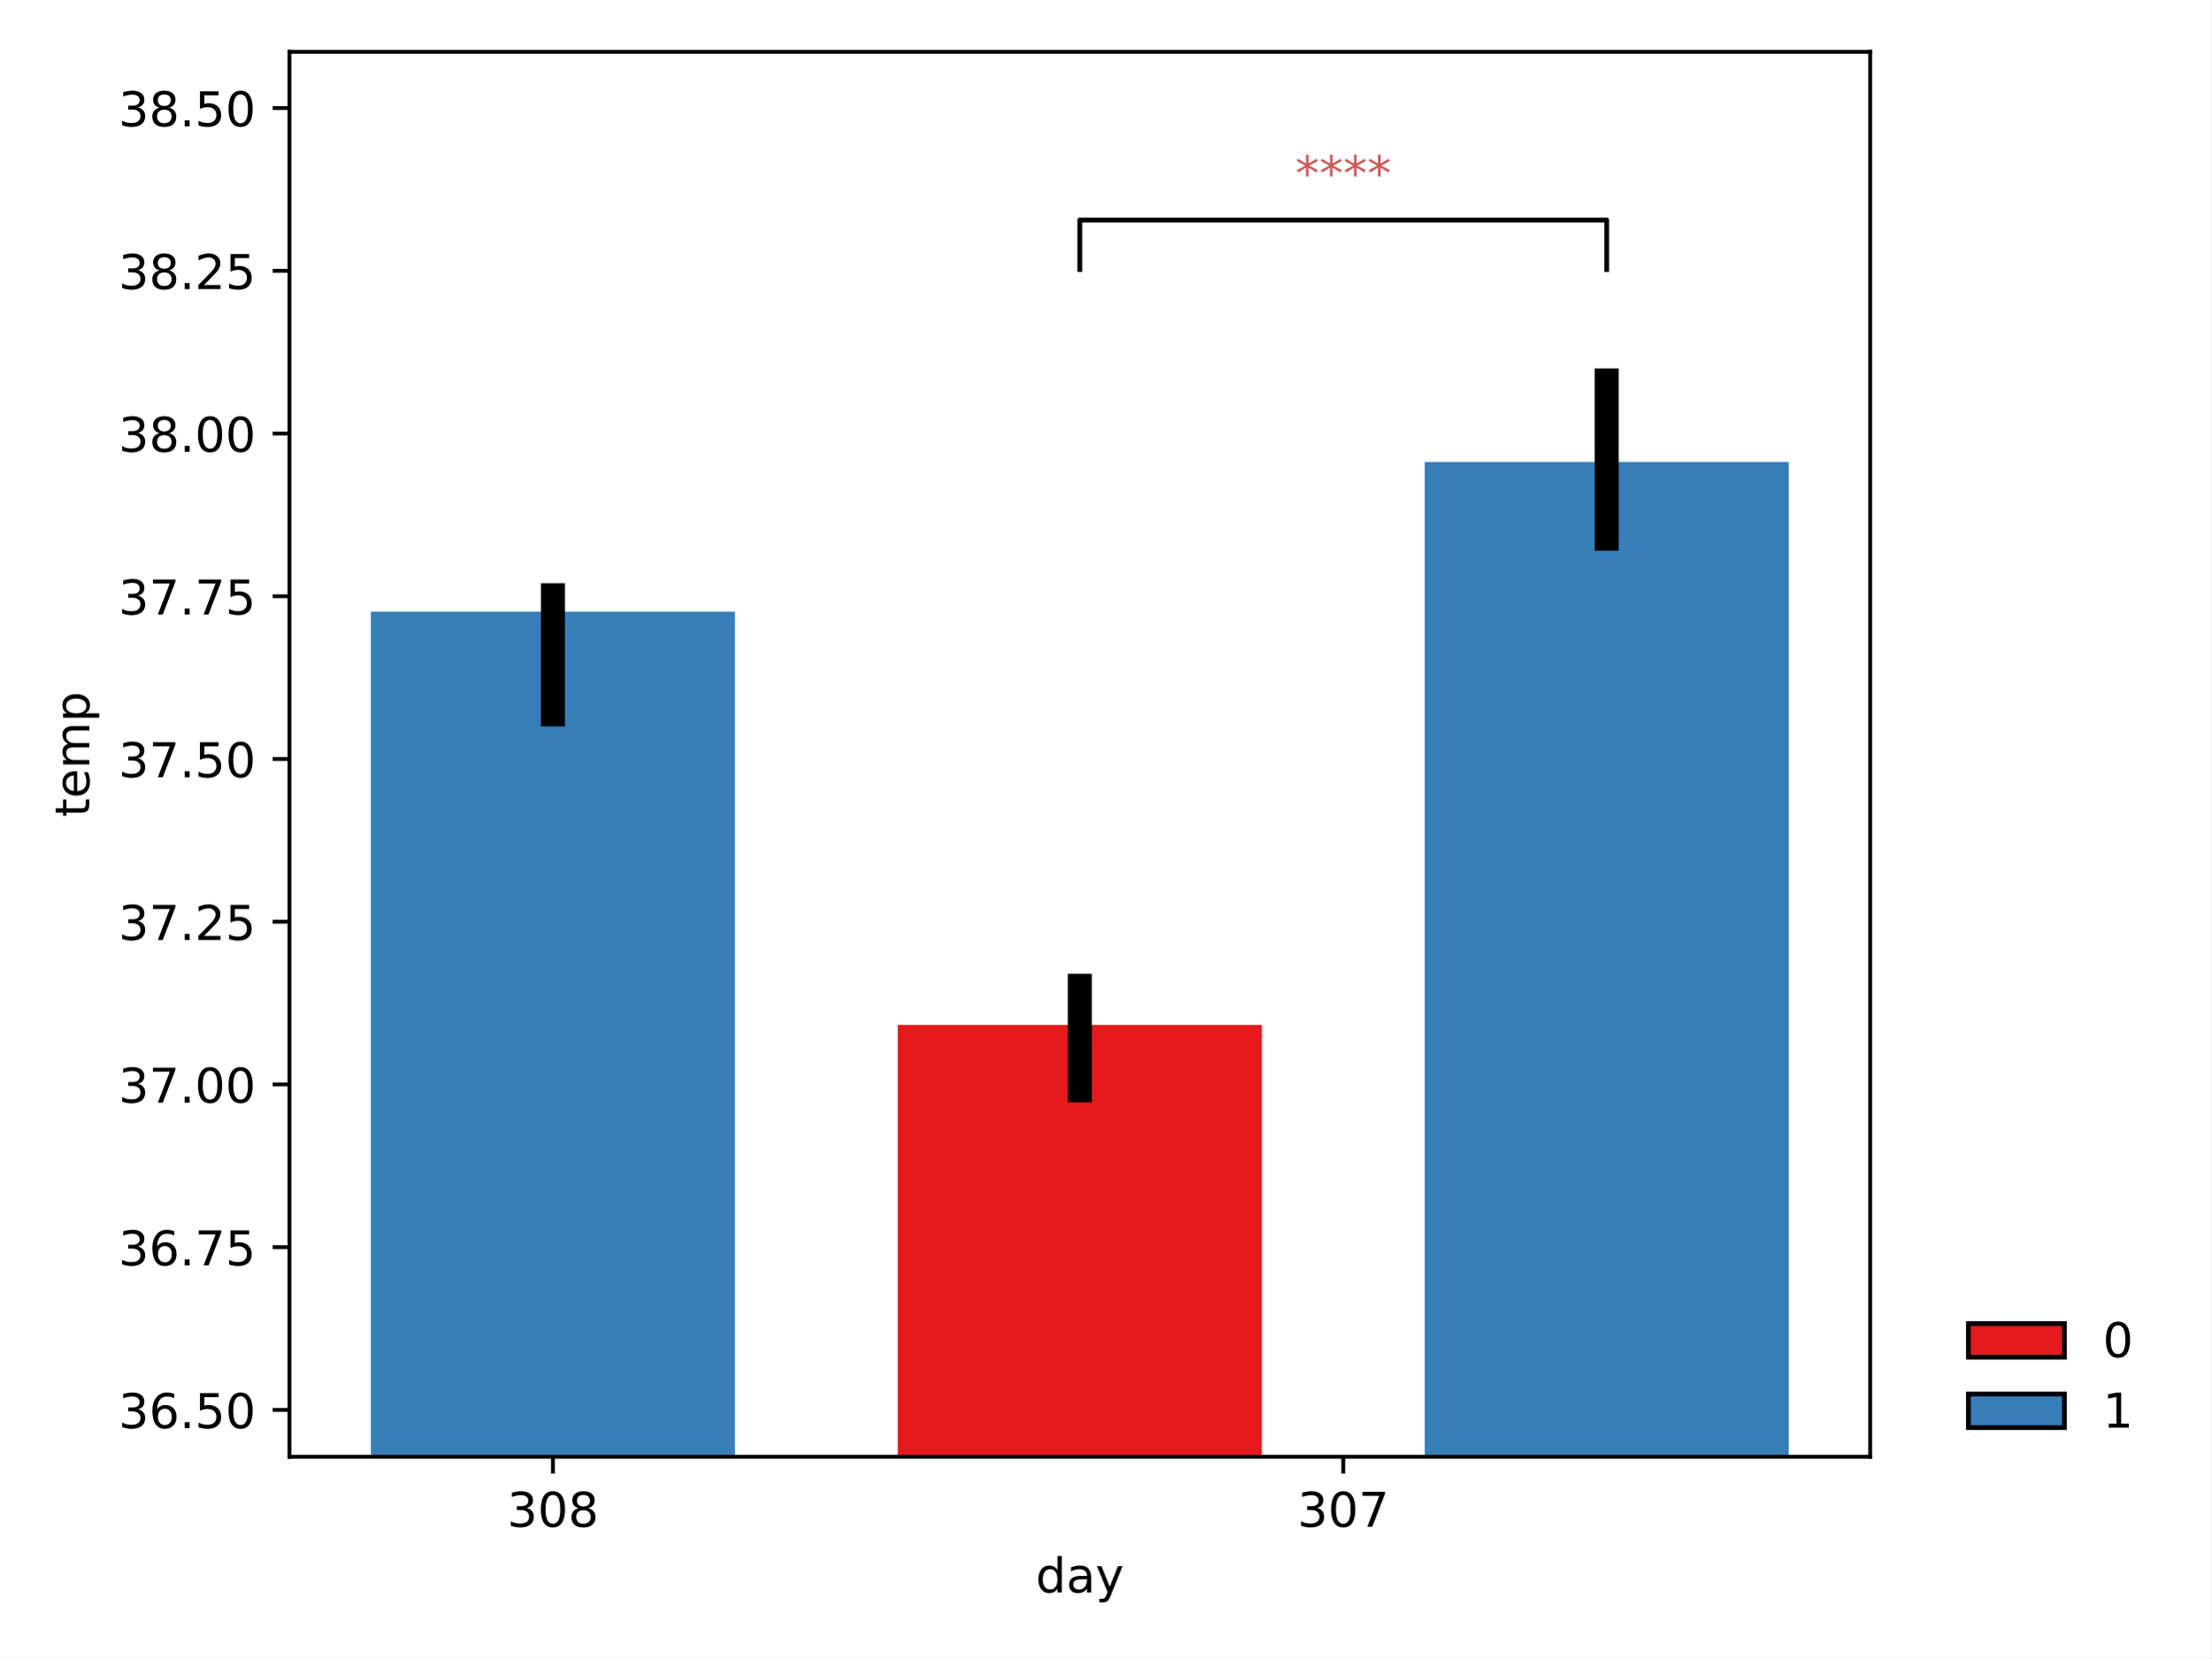
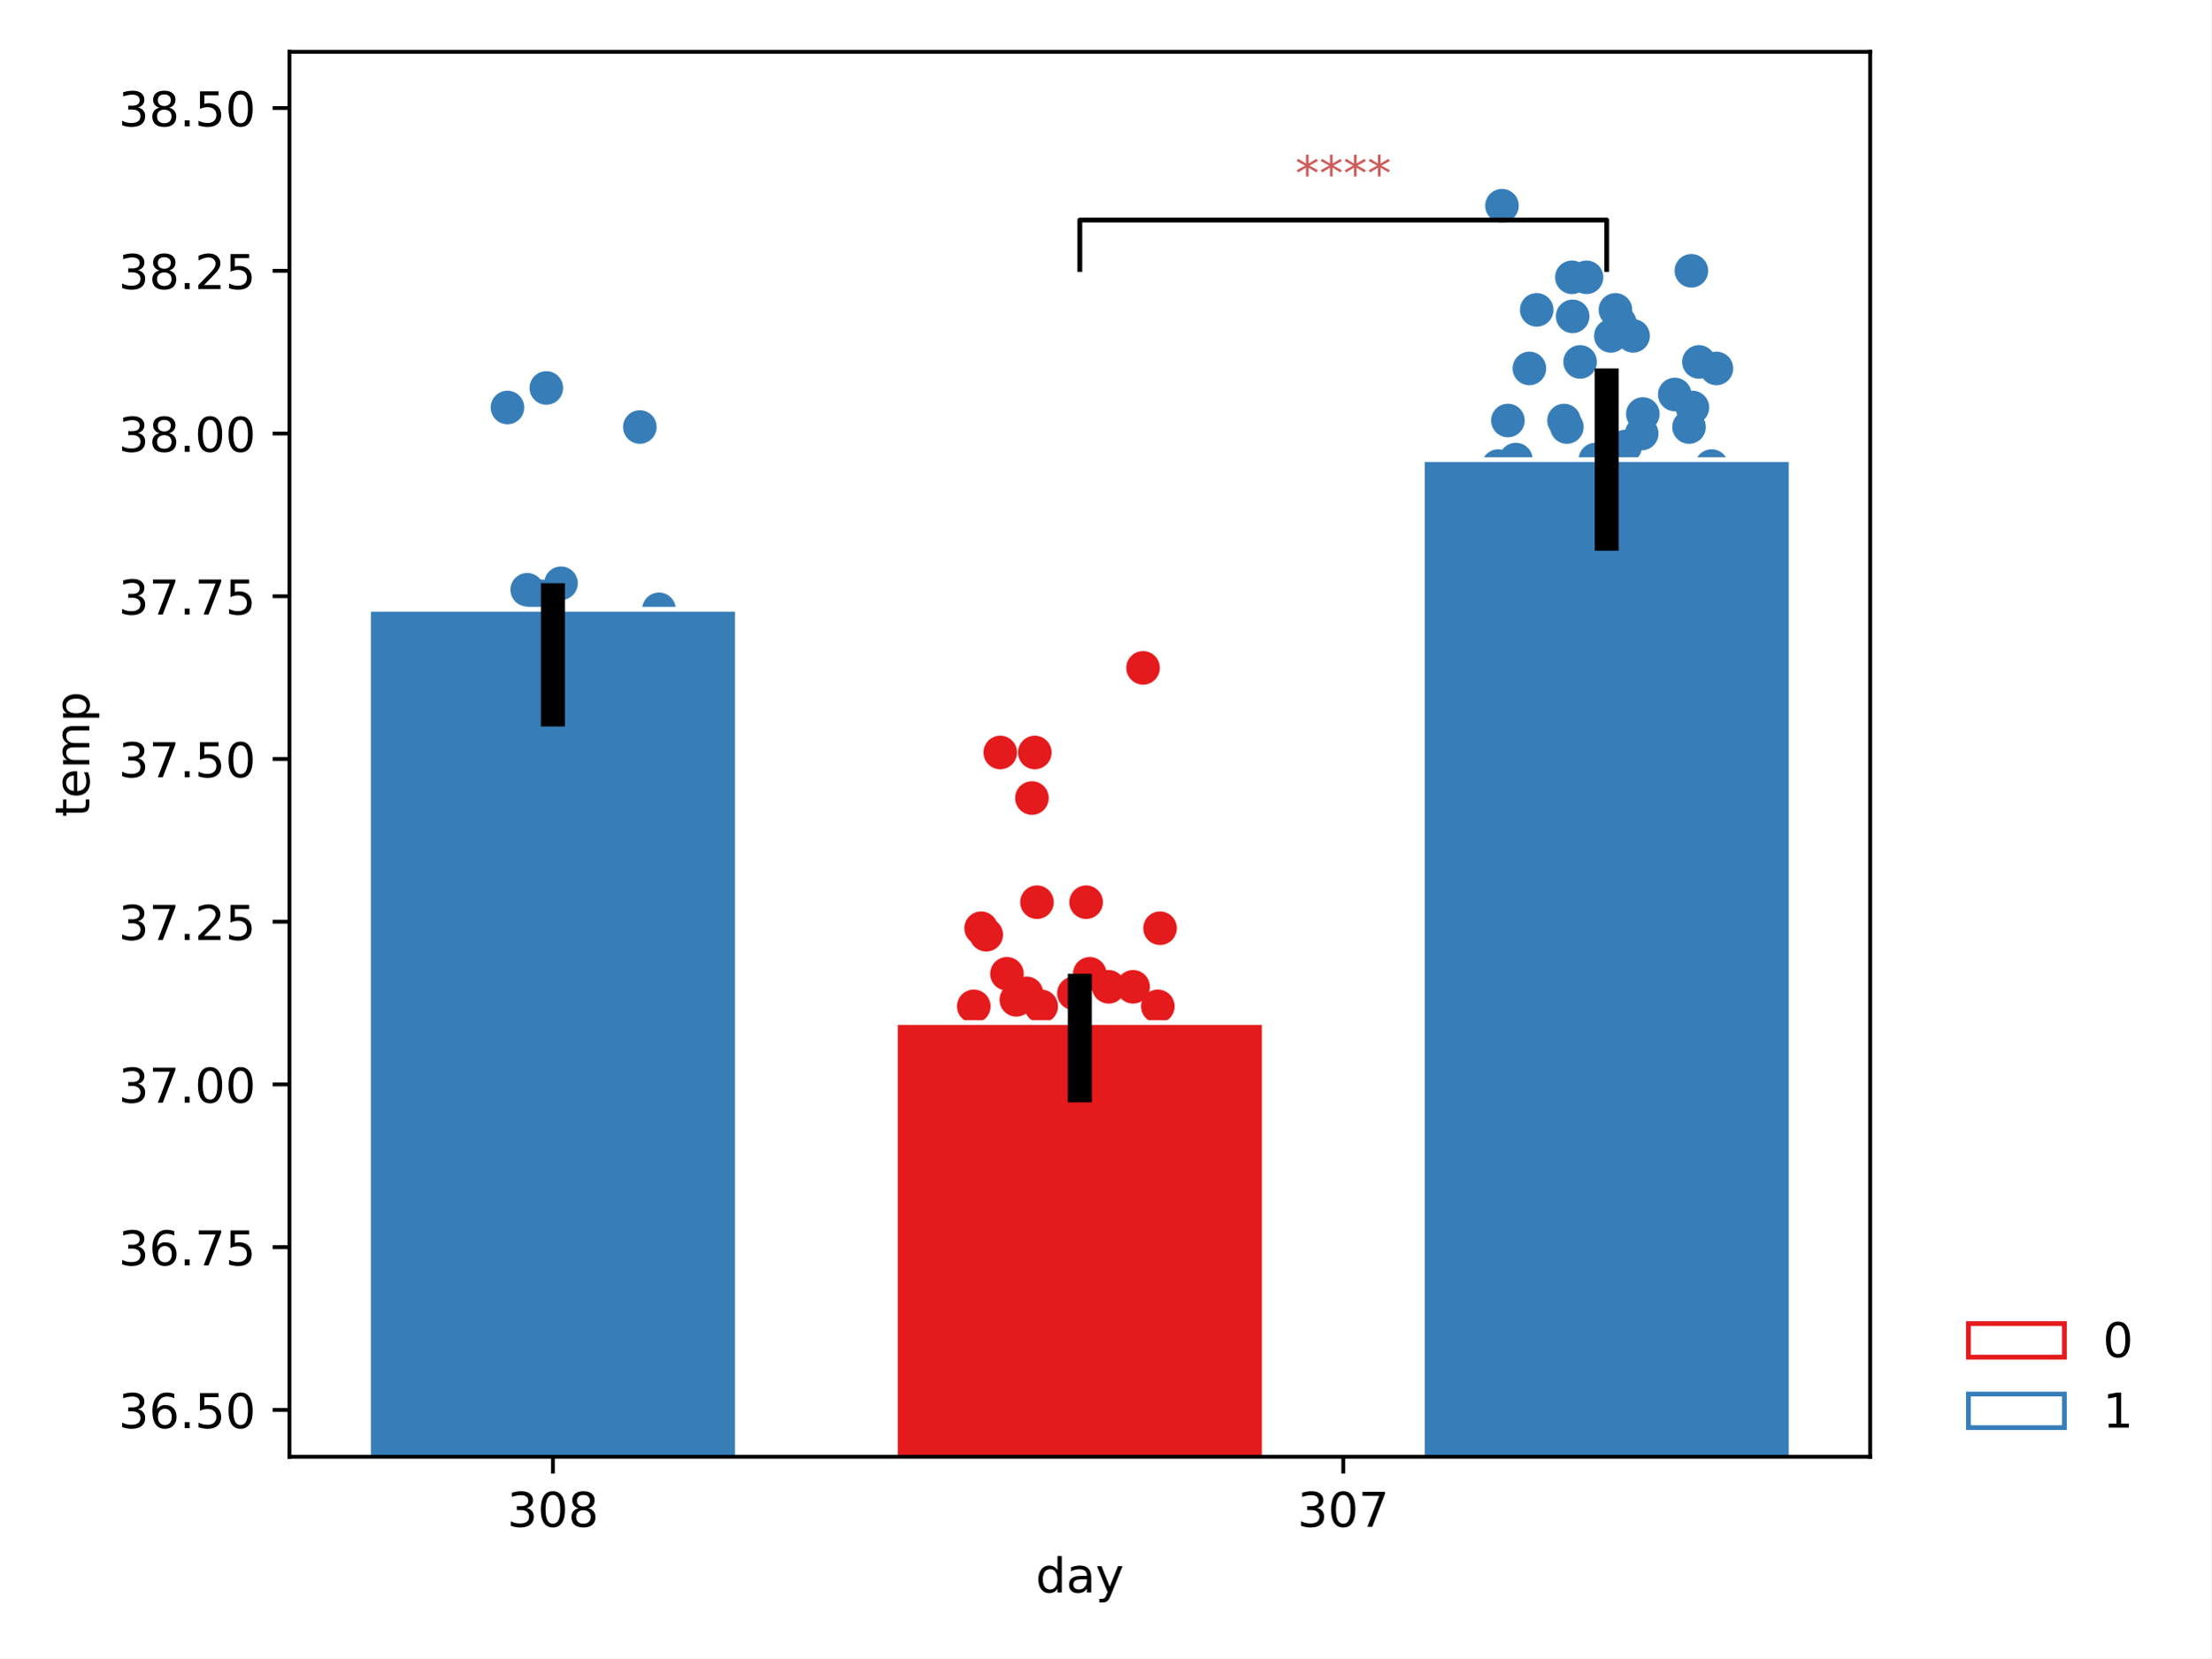
<svg xmlns="http://www.w3.org/2000/svg" xmlns:xlink="http://www.w3.org/1999/xlink" height="345.6pt" version="1.1" viewBox="0 0 460.8 345.6" width="460.8pt">
  <defs>
    <style type="text/css">
*{stroke-linecap:butt;stroke-linejoin:round;}
  </style>
  </defs>
  <g id="figure_1">
    <g id="patch_1">
      <path d="M 0 345.6  L 460.8 345.6  L 460.8 0  L 0 0  z " style="fill:#ffffff;" />
    </g>
    <g id="axes_1">
      <g id="patch_2">
        <path d="M 60.32 303.64  L 389.754 303.64  L 389.754 10.8  L 60.32 10.8  z " style="fill:#ffffff;" />
      </g>
+       <g id="PathCollection_1">
+         <defs>
+           <path d="M 0 3  C 0.796 3 1.559 2.684 2.121 2.121  C 2.684 1.559 3 0.796 3 0  C 3 -0.796 2.684 -1.559 2.121 -2.121  C 1.559 -2.684 0.796 -3 0 -3  C -0.796 -3 -1.559 -2.684 -2.121 -2.121  C -2.684 -1.559 -3 -0.796 -3 0  C -3 0.796 -2.684 1.559 -2.121 2.121  C -1.559 2.684 -0.796 3 0 3  z " id="mee33e23cea" style="stroke:#377eb8;" />
+         </defs>
+         <g clip-path="url(#p87288d700a)">
+           <use style="fill:#377eb8;stroke:#377eb8;" x="127.539" xlink:href="#mee33e23cea" y="131.062" />
+           <use style="fill:#377eb8;stroke:#377eb8;" x="101.811" xlink:href="#mee33e23cea" y="163.624" />
+           <use style="fill:#377eb8;stroke:#377eb8;" x="100.508" xlink:href="#mee33e23cea" y="170.408" />
+           <use style="fill:#377eb8;stroke:#377eb8;" x="104.455" xlink:href="#mee33e23cea" y="163.624" />
+           <use style="fill:#377eb8;stroke:#377eb8;" x="127.686" xlink:href="#mee33e23cea" y="150.056" />
+           <use style="fill:#377eb8;stroke:#377eb8;" x="119.24" xlink:href="#mee33e23cea" y="151.413" />
+           <use style="fill:#377eb8;stroke:#377eb8;" x="112.729" xlink:href="#mee33e23cea" y="124.278" />
+           <use style="fill:#377eb8;stroke:#377eb8;" x="109.873" xlink:href="#mee33e23cea" y="122.921" />
+           <use style="fill:#377eb8;stroke:#377eb8;" x="137.329" xlink:href="#mee33e23cea" y="126.992" />
+           <use style="fill:#377eb8;stroke:#377eb8;" x="116.917" xlink:href="#mee33e23cea" y="121.565" />
+           <use style="fill:#377eb8;stroke:#377eb8;" x="133.342" xlink:href="#mee33e23cea" y="89.003" />
+           <use style="fill:#377eb8;stroke:#377eb8;" x="105.753" xlink:href="#mee33e23cea" y="84.933" />
+           <use style="fill:#377eb8;stroke:#377eb8;" x="113.854" xlink:href="#mee33e23cea" y="80.862" />
+         </g>
+       </g>
+       <g id="PathCollection_2">
+         <defs>
+           <path d="M 0 3  C 0.796 3 1.559 2.684 2.121 2.121  C 2.684 1.559 3 0.796 3 0  C 3 -0.796 2.684 -1.559 2.121 -2.121  C 1.559 -2.684 0.796 -3 0 -3  C -0.796 -3 -1.559 -2.684 -2.121 -2.121  C -2.684 -1.559 -3 -0.796 -3 0  C -3 0.796 -2.684 1.559 -2.121 2.121  C -1.559 2.684 -0.796 3 0 3  z " id="m17a282adec" style="stroke:#e41a1c;" />
+         </defs>
+         <g clip-path="url(#p87288d700a)">
+           <use style="fill:#e41a1c;stroke:#e41a1c;" x="236.331" xlink:href="#m17a282adec" y="283.017" />
+           <use style="fill:#e41a1c;stroke:#e41a1c;" x="230.625" xlink:href="#m17a282adec" y="262.666" />
+           <use style="fill:#e41a1c;stroke:#e41a1c;" x="239.573" xlink:href="#m17a282adec" y="235.531" />
+           <use style="fill:#e41a1c;stroke:#e41a1c;" x="236.136" xlink:href="#m17a282adec" y="205.683" />
+           <use style="fill:#e41a1c;stroke:#e41a1c;" x="205.535" xlink:href="#m17a282adec" y="194.829" />
+           <use style="fill:#e41a1c;stroke:#e41a1c;" x="204.466" xlink:href="#m17a282adec" y="193.472" />
+           <use style="fill:#e41a1c;stroke:#e41a1c;" x="241.756" xlink:href="#m17a282adec" y="193.472" />
+           <use style="fill:#e41a1c;stroke:#e41a1c;" x="247.736" xlink:href="#m17a282adec" y="239.602" />
+           <use style="fill:#e41a1c;stroke:#e41a1c;" x="221.377" xlink:href="#m17a282adec" y="232.818" />
+           <use style="fill:#e41a1c;stroke:#e41a1c;" x="209.895" xlink:href="#m17a282adec" y="240.958" />
+           <use style="fill:#e41a1c;stroke:#e41a1c;" x="213.622" xlink:href="#m17a282adec" y="232.818" />
+           <use style="fill:#e41a1c;stroke:#e41a1c;" x="234.048" xlink:href="#m17a282adec" y="226.034" />
+           <use style="fill:#e41a1c;stroke:#e41a1c;" x="202.748" xlink:href="#m17a282adec" y="239.602" />
+           <use style="fill:#e41a1c;stroke:#e41a1c;" x="221.892" xlink:href="#m17a282adec" y="227.391" />
+           <use style="fill:#e41a1c;stroke:#e41a1c;" x="247.881" xlink:href="#m17a282adec" y="227.391" />
+           <use style="fill:#e41a1c;stroke:#e41a1c;" x="204.369" xlink:href="#m17a282adec" y="224.677" />
+           <use style="fill:#e41a1c;stroke:#e41a1c;" x="214.262" xlink:href="#m17a282adec" y="220.607" />
+           <use style="fill:#e41a1c;stroke:#e41a1c;" x="227.913" xlink:href="#m17a282adec" y="220.607" />
+           <use style="fill:#e41a1c;stroke:#e41a1c;" x="213.93" xlink:href="#m17a282adec" y="207.04" />
+           <use style="fill:#e41a1c;stroke:#e41a1c;" x="223.067" xlink:href="#m17a282adec" y="216.537" />
+           <use style="fill:#e41a1c;stroke:#e41a1c;" x="206.362" xlink:href="#m17a282adec" y="228.748" />
+           <use style="fill:#e41a1c;stroke:#e41a1c;" x="220.006" xlink:href="#m17a282adec" y="224.677" />
+           <use style="fill:#e41a1c;stroke:#e41a1c;" x="216.053" xlink:href="#m17a282adec" y="230.104" />
+           <use style="fill:#e41a1c;stroke:#e41a1c;" x="217.512" xlink:href="#m17a282adec" y="230.104" />
+           <use style="fill:#e41a1c;stroke:#e41a1c;" x="241.297" xlink:href="#m17a282adec" y="209.753" />
+           <use style="fill:#e41a1c;stroke:#e41a1c;" x="211.807" xlink:href="#m17a282adec" y="208.396" />
+           <use style="fill:#e41a1c;stroke:#e41a1c;" x="223.807" xlink:href="#m17a282adec" y="207.04" />
+           <use style="fill:#e41a1c;stroke:#e41a1c;" x="231.046" xlink:href="#m17a282adec" y="205.683" />
+           <use style="fill:#e41a1c;stroke:#e41a1c;" x="209.849" xlink:href="#m17a282adec" y="202.969" />
+           <use style="fill:#e41a1c;stroke:#e41a1c;" x="202.939" xlink:href="#m17a282adec" y="209.753" />
+           <use style="fill:#e41a1c;stroke:#e41a1c;" x="216.989" xlink:href="#m17a282adec" y="209.753" />
+           <use style="fill:#e41a1c;stroke:#e41a1c;" x="227.11" xlink:href="#m17a282adec" y="202.969" />
+           <use style="fill:#e41a1c;stroke:#e41a1c;" x="226.352" xlink:href="#m17a282adec" y="188.045" />
+           <use style="fill:#e41a1c;stroke:#e41a1c;" x="216.111" xlink:href="#m17a282adec" y="188.045" />
+           <use style="fill:#e41a1c;stroke:#e41a1c;" x="215.058" xlink:href="#m17a282adec" y="166.337" />
+           <use style="fill:#e41a1c;stroke:#e41a1c;" x="215.654" xlink:href="#m17a282adec" y="156.84" />
+           <use style="fill:#e41a1c;stroke:#e41a1c;" x="238.217" xlink:href="#m17a282adec" y="139.202" />
+           <use style="fill:#e41a1c;stroke:#e41a1c;" x="208.456" xlink:href="#m17a282adec" y="156.84" />
+         </g>
+       </g>
+       <g id="PathCollection_3">
+         <g clip-path="url(#p87288d700a)">
+           <use style="fill:#377eb8;stroke:#377eb8;" x="338.692" xlink:href="#mee33e23cea" y="93.073" />
+           <use style="fill:#377eb8;stroke:#377eb8;" x="314.254" xlink:href="#mee33e23cea" y="87.646" />
+           <use style="fill:#377eb8;stroke:#377eb8;" x="342.136" xlink:href="#mee33e23cea" y="90.36" />
+           <use style="fill:#377eb8;stroke:#377eb8;" x="330.636" xlink:href="#mee33e23cea" y="57.798" />
+           <use style="fill:#377eb8;stroke:#377eb8;" x="318.727" xlink:href="#mee33e23cea" y="76.792" />
+           <use style="fill:#377eb8;stroke:#377eb8;" x="327.589" xlink:href="#mee33e23cea" y="57.798" />
+           <use style="fill:#377eb8;stroke:#377eb8;" x="354.065" xlink:href="#mee33e23cea" y="75.435" />
+           <use style="fill:#377eb8;stroke:#377eb8;" x="325.943" xlink:href="#mee33e23cea" y="87.646" />
+           <use style="fill:#377eb8;stroke:#377eb8;" x="329.301" xlink:href="#mee33e23cea" y="75.435" />
+           <use style="fill:#377eb8;stroke:#377eb8;" x="352.001" xlink:href="#mee33e23cea" y="89.003" />
+           <use style="fill:#377eb8;stroke:#377eb8;" x="332.864" xlink:href="#mee33e23cea" y="102.57" />
+           <use style="fill:#377eb8;stroke:#377eb8;" x="332.493" xlink:href="#mee33e23cea" y="95.787" />
+           <use style="fill:#377eb8;stroke:#377eb8;" x="342.373" xlink:href="#mee33e23cea" y="86.289" />
+           <use style="fill:#377eb8;stroke:#377eb8;" x="337.575" xlink:href="#mee33e23cea" y="67.295" />
+           <use style="fill:#377eb8;stroke:#377eb8;" x="336.66" xlink:href="#mee33e23cea" y="64.581" />
+           <use style="fill:#377eb8;stroke:#377eb8;" x="327.745" xlink:href="#mee33e23cea" y="65.938" />
+           <use style="fill:#377eb8;stroke:#377eb8;" x="340.34" xlink:href="#mee33e23cea" y="70.008" />
+           <use style="fill:#377eb8;stroke:#377eb8;" x="352.704" xlink:href="#mee33e23cea" y="84.933" />
+           <use style="fill:#377eb8;stroke:#377eb8;" x="315.91" xlink:href="#mee33e23cea" y="95.787" />
+           <use style="fill:#377eb8;stroke:#377eb8;" x="316.277" xlink:href="#mee33e23cea" y="112.068" />
+           <use style="fill:#377eb8;stroke:#377eb8;" x="321.595" xlink:href="#mee33e23cea" y="113.424" />
+           <use style="fill:#377eb8;stroke:#377eb8;" x="350.619" xlink:href="#mee33e23cea" y="112.068" />
+           <use style="fill:#377eb8;stroke:#377eb8;" x="335.719" xlink:href="#mee33e23cea" y="125.635" />
+           <use style="fill:#377eb8;stroke:#377eb8;" x="332.895" xlink:href="#mee33e23cea" y="122.921" />
+           <use style="fill:#377eb8;stroke:#377eb8;" x="316.577" xlink:href="#mee33e23cea" y="122.921" />
+           <use style="fill:#377eb8;stroke:#377eb8;" x="338.379" xlink:href="#mee33e23cea" y="139.202" />
+           <use style="fill:#377eb8;stroke:#377eb8;" x="339.288" xlink:href="#mee33e23cea" y="140.559" />
+           <use style="fill:#377eb8;stroke:#377eb8;" x="349.028" xlink:href="#mee33e23cea" y="82.219" />
+           <use style="fill:#377eb8;stroke:#377eb8;" x="320.259" xlink:href="#mee33e23cea" y="64.581" />
+           <use style="fill:#377eb8;stroke:#377eb8;" x="313.022" xlink:href="#mee33e23cea" y="42.873" />
+           <use style="fill:#377eb8;stroke:#377eb8;" x="352.489" xlink:href="#mee33e23cea" y="56.441" />
+           <use style="fill:#377eb8;stroke:#377eb8;" x="323.783" xlink:href="#mee33e23cea" y="109.354" />
+           <use style="fill:#377eb8;stroke:#377eb8;" x="356.71" xlink:href="#mee33e23cea" y="97.143" />
+           <use style="fill:#377eb8;stroke:#377eb8;" x="312.242" xlink:href="#mee33e23cea" y="97.143" />
+           <use style="fill:#377eb8;stroke:#377eb8;" x="351.39" xlink:href="#mee33e23cea" y="122.921" />
+           <use style="fill:#377eb8;stroke:#377eb8;" x="344.939" xlink:href="#mee33e23cea" y="144.629" />
+           <use style="fill:#377eb8;stroke:#377eb8;" x="330.568" xlink:href="#mee33e23cea" y="105.284" />
+           <use style="fill:#377eb8;stroke:#377eb8;" x="351.792" xlink:href="#mee33e23cea" y="109.354" />
+           <use style="fill:#377eb8;stroke:#377eb8;" x="343.948" xlink:href="#mee33e23cea" y="129.705" />
+           <use style="fill:#377eb8;stroke:#377eb8;" x="335.625" xlink:href="#mee33e23cea" y="120.208" />
+           <use style="fill:#377eb8;stroke:#377eb8;" x="333.067" xlink:href="#mee33e23cea" y="114.781" />
+           <use style="fill:#377eb8;stroke:#377eb8;" x="321.338" xlink:href="#mee33e23cea" y="122.921" />
+           <use style="fill:#377eb8;stroke:#377eb8;" x="350.631" xlink:href="#mee33e23cea" y="116.138" />
+           <use style="fill:#377eb8;stroke:#377eb8;" x="321.534" xlink:href="#mee33e23cea" y="112.068" />
+           <use style="fill:#377eb8;stroke:#377eb8;" x="326.543" xlink:href="#mee33e23cea" y="89.003" />
+           <use style="fill:#377eb8;stroke:#377eb8;" x="357.707" xlink:href="#mee33e23cea" y="76.792" />
+           <use style="fill:#377eb8;stroke:#377eb8;" x="335.709" xlink:href="#mee33e23cea" y="70.008" />
+           <use style="fill:#377eb8;stroke:#377eb8;" x="338.424" xlink:href="#mee33e23cea" y="101.214" />
+           <use style="fill:#377eb8;stroke:#377eb8;" x="347.889" xlink:href="#mee33e23cea" y="139.202" />
+         </g>
+       </g>
      <g id="patch_3">
-         <path clip-path="url(#p0724f0382a)" d="M 76.792 5245.993  L 153.66 5245.993  L 153.66 126.992  L 76.792 126.992  z " style="fill:#377eb8;stroke:#ffffff;stroke-linejoin:miter;" />
+         <path clip-path="url(#p87288d700a)" d="M 76.792 5245.993  L 153.66 5245.993  L 153.66 126.992  L 76.792 126.992  z " style="fill:#377eb8;stroke:#ffffff;stroke-linejoin:miter;" />
      </g>
      <g id="patch_4">
-         <path clip-path="url(#p0724f0382a)" d="M 186.603 5245.993  L 263.471 5245.993  L 263.471 213.145  L 186.603 213.145  z " style="fill:#e41a1c;stroke:#ffffff;stroke-linejoin:miter;" />
+         <path clip-path="url(#p87288d700a)" d="M 186.603 5245.993  L 263.471 5245.993  L 263.471 213.145  L 186.603 213.145  z " style="fill:#e41a1c;stroke:#ffffff;stroke-linejoin:miter;" />
      </g>
      <g id="patch_5">
-         <path clip-path="url(#p0724f0382a)" d="M 296.414 5245.993  L 373.282 5245.993  L 373.282 95.787  L 296.414 95.787  z " style="fill:#377eb8;stroke:#ffffff;stroke-linejoin:miter;" />
+         <path clip-path="url(#p87288d700a)" d="M 296.414 5245.993  L 373.282 5245.993  L 373.282 95.787  L 296.414 95.787  z " style="fill:#377eb8;stroke:#ffffff;stroke-linejoin:miter;" />
      </g>
      <g id="matplotlib.axis_1">
        <g id="xtick_1">
          <g id="line2d_1">
            <defs>
-               <path d="M 0 0  L 0 3.5  " id="ma44e9f7620" style="stroke:#000000;stroke-width:0.8;" />
-             </defs>
-             <g>
-               <use style="stroke:#000000;stroke-width:0.8;" x="115.226" xlink:href="#ma44e9f7620" y="303.64" />
+               <path d="M 0 0  L 0 3.5  " id="m02f780b047" style="stroke:#000000;stroke-width:0.8;" />
+             </defs>
+             <g>
+               <use style="stroke:#000000;stroke-width:0.8;" x="115.226" xlink:href="#m02f780b047" y="303.64" />
            </g>
          </g>
          <g id="text_1">
            <defs>
              <path d="M 40.578 39.312  Q 47.656 37.797 51.625 33  Q 55.609 28.219 55.609 21.188  Q 55.609 10.406 48.188 4.484  Q 40.766 -1.422 27.094 -1.422  Q 22.516 -1.422 17.656 -0.516  Q 12.797 0.391 7.625 2.203  L 7.625 11.719  Q 11.719 9.328 16.594 8.109  Q 21.484 6.891 26.812 6.891  Q 36.078 6.891 40.938 10.547  Q 45.797 14.203 45.797 21.188  Q 45.797 27.641 41.281 31.266  Q 36.766 34.906 28.719 34.906  L 20.219 34.906  L 20.219 43.016  L 29.109 43.016  Q 36.375 43.016 40.234 45.922  Q 44.094 48.828 44.094 54.297  Q 44.094 59.906 40.109 62.906  Q 36.141 65.922 28.719 65.922  Q 24.656 65.922 20.016 65.031  Q 15.375 64.156 9.812 62.312  L 9.812 71.094  Q 15.438 72.656 20.344 73.438  Q 25.25 74.219 29.594 74.219  Q 40.828 74.219 47.359 69.109  Q 53.906 64.016 53.906 55.328  Q 53.906 49.266 50.438 45.094  Q 46.969 40.922 40.578 39.312  z " id="DejaVuSans-51" />
              <path d="M 31.781 66.406  Q 24.172 66.406 20.328 58.906  Q 16.5 51.422 16.5 36.375  Q 16.5 21.391 20.328 13.891  Q 24.172 6.391 31.781 6.391  Q 39.453 6.391 43.281 13.891  Q 47.125 21.391 47.125 36.375  Q 47.125 51.422 43.281 58.906  Q 39.453 66.406 31.781 66.406  z M 31.781 74.219  Q 44.047 74.219 50.516 64.516  Q 56.984 54.828 56.984 36.375  Q 56.984 17.969 50.516 8.266  Q 44.047 -1.422 31.781 -1.422  Q 19.531 -1.422 13.062 8.266  Q 6.594 17.969 6.594 36.375  Q 6.594 54.828 13.062 64.516  Q 19.531 74.219 31.781 74.219  z " id="DejaVuSans-48" />
              <path d="M 31.781 34.625  Q 24.75 34.625 20.719 30.859  Q 16.703 27.094 16.703 20.516  Q 16.703 13.922 20.719 10.156  Q 24.75 6.391 31.781 6.391  Q 38.812 6.391 42.859 10.172  Q 46.922 13.969 46.922 20.516  Q 46.922 27.094 42.891 30.859  Q 38.875 34.625 31.781 34.625  z M 21.922 38.812  Q 15.578 40.375 12.031 44.719  Q 8.5 49.078 8.5 55.328  Q 8.5 64.062 14.719 69.141  Q 20.953 74.219 31.781 74.219  Q 42.672 74.219 48.875 69.141  Q 55.078 64.062 55.078 55.328  Q 55.078 49.078 51.531 44.719  Q 48 40.375 41.703 38.812  Q 48.828 37.156 52.797 32.312  Q 56.781 27.484 56.781 20.516  Q 56.781 9.906 50.312 4.234  Q 43.844 -1.422 31.781 -1.422  Q 19.734 -1.422 13.25 4.234  Q 6.781 9.906 6.781 20.516  Q 6.781 27.484 10.781 32.312  Q 14.797 37.156 21.922 38.812  z M 18.312 54.391  Q 18.312 48.734 21.844 45.562  Q 25.391 42.391 31.781 42.391  Q 38.141 42.391 41.719 45.562  Q 45.312 48.734 45.312 54.391  Q 45.312 60.062 41.719 63.234  Q 38.141 66.406 31.781 66.406  Q 25.391 66.406 21.844 63.234  Q 18.312 60.062 18.312 54.391  z " id="DejaVuSans-56" />
            </defs>
            <g transform="translate(105.6819 318.2384)scale(0.1 -0.1)">
              <use xlink:href="#DejaVuSans-51" />
              <use x="63.623" xlink:href="#DejaVuSans-48" />
              <use x="127.246" xlink:href="#DejaVuSans-56" />
            </g>
          </g>
        </g>
        <g id="xtick_2">
          <g id="line2d_2">
            <g>
-               <use style="stroke:#000000;stroke-width:0.8;" x="279.943" xlink:href="#ma44e9f7620" y="303.64" />
+               <use style="stroke:#000000;stroke-width:0.8;" x="279.943" xlink:href="#m02f780b047" y="303.64" />
            </g>
          </g>
          <g id="text_2">
            <defs>
              <path d="M 8.203 72.906  L 55.078 72.906  L 55.078 68.703  L 28.609 0  L 18.312 0  L 43.219 64.594  L 8.203 64.594  z " id="DejaVuSans-55" />
            </defs>
            <g transform="translate(270.3989 318.2384)scale(0.1 -0.1)">
              <use xlink:href="#DejaVuSans-51" />
              <use x="63.623" xlink:href="#DejaVuSans-48" />
              <use x="127.246" xlink:href="#DejaVuSans-55" />
            </g>
          </g>
        </g>
        <g id="text_3">
          <defs>
            <path d="M 45.406 46.391  L 45.406 75.984  L 54.391 75.984  L 54.391 0  L 45.406 0  L 45.406 8.203  Q 42.578 3.328 38.25 0.953  Q 33.938 -1.422 27.875 -1.422  Q 17.969 -1.422 11.734 6.484  Q 5.516 14.406 5.516 27.297  Q 5.516 40.188 11.734 48.094  Q 17.969 56 27.875 56  Q 33.938 56 38.25 53.625  Q 42.578 51.266 45.406 46.391  z M 14.797 27.297  Q 14.797 17.391 18.875 11.75  Q 22.953 6.109 30.078 6.109  Q 37.203 6.109 41.297 11.75  Q 45.406 17.391 45.406 27.297  Q 45.406 37.203 41.297 42.844  Q 37.203 48.484 30.078 48.484  Q 22.953 48.484 18.875 42.844  Q 14.797 37.203 14.797 27.297  z " id="DejaVuSans-100" />
            <path d="M 34.281 27.484  Q 23.391 27.484 19.188 25  Q 14.984 22.516 14.984 16.5  Q 14.984 11.719 18.141 8.906  Q 21.297 6.109 26.703 6.109  Q 34.188 6.109 38.703 11.406  Q 43.219 16.703 43.219 25.484  L 43.219 27.484  z M 52.203 31.203  L 52.203 0  L 43.219 0  L 43.219 8.297  Q 40.141 3.328 35.547 0.953  Q 30.953 -1.422 24.312 -1.422  Q 15.922 -1.422 10.953 3.297  Q 6 8.016 6 15.922  Q 6 25.141 12.172 29.828  Q 18.359 34.516 30.609 34.516  L 43.219 34.516  L 43.219 35.406  Q 43.219 41.609 39.141 45  Q 35.062 48.391 27.688 48.391  Q 23 48.391 18.547 47.266  Q 14.109 46.141 10.016 43.891  L 10.016 52.203  Q 14.938 54.109 19.578 55.047  Q 24.219 56 28.609 56  Q 40.484 56 46.344 49.844  Q 52.203 43.703 52.203 31.203  z " id="DejaVuSans-97" />
            <path d="M 32.172 -5.078  Q 28.375 -14.844 24.75 -17.812  Q 21.141 -20.797 15.094 -20.797  L 7.906 -20.797  L 7.906 -13.281  L 13.188 -13.281  Q 16.891 -13.281 18.938 -11.516  Q 21 -9.766 23.484 -3.219  L 25.094 0.875  L 2.984 54.688  L 12.5 54.688  L 29.594 11.922  L 46.688 54.688  L 56.203 54.688  z " id="DejaVuSans-121" />
          </defs>
          <g transform="translate(215.8393 331.9166)scale(0.1 -0.1)">
            <use xlink:href="#DejaVuSans-100" />
            <use x="63.477" xlink:href="#DejaVuSans-97" />
            <use x="124.756" xlink:href="#DejaVuSans-121" />
          </g>
        </g>
      </g>
      <g id="matplotlib.axis_2">
        <g id="ytick_1">
          <g id="line2d_3">
            <defs>
-               <path d="M 0 0  L -3.5 0  " id="m2f14e5db4c" style="stroke:#000000;stroke-width:0.8;" />
-             </defs>
-             <g>
-               <use style="stroke:#000000;stroke-width:0.8;" x="60.32" xlink:href="#m2f14e5db4c" y="293.871" />
+               <path d="M 0 0  L -3.5 0  " id="mf4dfcb99de" style="stroke:#000000;stroke-width:0.8;" />
+             </defs>
+             <g>
+               <use style="stroke:#000000;stroke-width:0.8;" x="60.32" xlink:href="#mf4dfcb99de" y="293.871" />
            </g>
          </g>
          <g id="text_4">
            <defs>
              <path d="M 33.016 40.375  Q 26.375 40.375 22.484 35.828  Q 18.609 31.297 18.609 23.391  Q 18.609 15.531 22.484 10.953  Q 26.375 6.391 33.016 6.391  Q 39.656 6.391 43.531 10.953  Q 47.406 15.531 47.406 23.391  Q 47.406 31.297 43.531 35.828  Q 39.656 40.375 33.016 40.375  z M 52.594 71.297  L 52.594 62.312  Q 48.875 64.062 45.094 64.984  Q 41.312 65.922 37.594 65.922  Q 27.828 65.922 22.672 59.328  Q 17.531 52.734 16.797 39.406  Q 19.672 43.656 24.016 45.922  Q 28.375 48.188 33.594 48.188  Q 44.578 48.188 50.953 41.516  Q 57.328 34.859 57.328 23.391  Q 57.328 12.156 50.688 5.359  Q 44.047 -1.422 33.016 -1.422  Q 20.359 -1.422 13.672 8.266  Q 6.984 17.969 6.984 36.375  Q 6.984 53.656 15.188 63.938  Q 23.391 74.219 37.203 74.219  Q 40.922 74.219 44.703 73.484  Q 48.484 72.75 52.594 71.297  z " id="DejaVuSans-54" />
              <path d="M 10.688 12.406  L 21 12.406  L 21 0  L 10.688 0  z " id="DejaVuSans-46" />
              <path d="M 10.797 72.906  L 49.516 72.906  L 49.516 64.594  L 19.828 64.594  L 19.828 46.734  Q 21.969 47.469 24.109 47.828  Q 26.266 48.188 28.422 48.188  Q 40.625 48.188 47.75 41.5  Q 54.891 34.812 54.891 23.391  Q 54.891 11.625 47.562 5.094  Q 40.234 -1.422 26.906 -1.422  Q 22.312 -1.422 17.547 -0.641  Q 12.797 0.141 7.719 1.703  L 7.719 11.625  Q 12.109 9.234 16.797 8.062  Q 21.484 6.891 26.703 6.891  Q 35.156 6.891 40.078 11.328  Q 45.016 15.766 45.016 23.391  Q 45.016 31 40.078 35.438  Q 35.156 39.891 26.703 39.891  Q 22.75 39.891 18.812 39.016  Q 14.891 38.141 10.797 36.281  z " id="DejaVuSans-53" />
            </defs>
            <g transform="translate(24.69187 297.6706)scale(0.1 -0.1)">
              <use xlink:href="#DejaVuSans-51" />
              <use x="63.623" xlink:href="#DejaVuSans-54" />
              <use x="127.246" xlink:href="#DejaVuSans-46" />
              <use x="159.033" xlink:href="#DejaVuSans-53" />
              <use x="222.656" xlink:href="#DejaVuSans-48" />
            </g>
          </g>
        </g>
        <g id="ytick_2">
          <g id="line2d_4">
            <g>
-               <use style="stroke:#000000;stroke-width:0.8;" x="60.32" xlink:href="#m2f14e5db4c" y="259.953" />
+               <use style="stroke:#000000;stroke-width:0.8;" x="60.32" xlink:href="#mf4dfcb99de" y="259.953" />
            </g>
          </g>
          <g id="text_5">
            <g transform="translate(24.69187 263.752)scale(0.1 -0.1)">
              <use xlink:href="#DejaVuSans-51" />
              <use x="63.623" xlink:href="#DejaVuSans-54" />
              <use x="127.246" xlink:href="#DejaVuSans-46" />
              <use x="159.033" xlink:href="#DejaVuSans-55" />
              <use x="222.656" xlink:href="#DejaVuSans-53" />
            </g>
          </g>
        </g>
        <g id="ytick_3">
          <g id="line2d_5">
            <g>
-               <use style="stroke:#000000;stroke-width:0.8;" x="60.32" xlink:href="#m2f14e5db4c" y="226.034" />
+               <use style="stroke:#000000;stroke-width:0.8;" x="60.32" xlink:href="#mf4dfcb99de" y="226.034" />
            </g>
          </g>
          <g id="text_6">
            <g transform="translate(24.69187 229.8334)scale(0.1 -0.1)">
              <use xlink:href="#DejaVuSans-51" />
              <use x="63.623" xlink:href="#DejaVuSans-55" />
              <use x="127.246" xlink:href="#DejaVuSans-46" />
              <use x="159.033" xlink:href="#DejaVuSans-48" />
              <use x="222.656" xlink:href="#DejaVuSans-48" />
            </g>
          </g>
        </g>
        <g id="ytick_4">
          <g id="line2d_6">
            <g>
-               <use style="stroke:#000000;stroke-width:0.8;" x="60.32" xlink:href="#m2f14e5db4c" y="192.115" />
+               <use style="stroke:#000000;stroke-width:0.8;" x="60.32" xlink:href="#mf4dfcb99de" y="192.115" />
            </g>
          </g>
          <g id="text_7">
            <defs>
              <path d="M 19.188 8.297  L 53.609 8.297  L 53.609 0  L 7.328 0  L 7.328 8.297  Q 12.938 14.109 22.625 23.891  Q 32.328 33.688 34.812 36.531  Q 39.547 41.844 41.422 45.531  Q 43.312 49.219 43.312 52.781  Q 43.312 58.594 39.234 62.25  Q 35.156 65.922 28.609 65.922  Q 23.969 65.922 18.812 64.312  Q 13.672 62.703 7.812 59.422  L 7.812 69.391  Q 13.766 71.781 18.938 73  Q 24.125 74.219 28.422 74.219  Q 39.75 74.219 46.484 68.547  Q 53.219 62.891 53.219 53.422  Q 53.219 48.922 51.531 44.891  Q 49.859 40.875 45.406 35.406  Q 44.188 33.984 37.641 27.219  Q 31.109 20.453 19.188 8.297  z " id="DejaVuSans-50" />
            </defs>
            <g transform="translate(24.69187 195.9147)scale(0.1 -0.1)">
              <use xlink:href="#DejaVuSans-51" />
              <use x="63.623" xlink:href="#DejaVuSans-55" />
              <use x="127.246" xlink:href="#DejaVuSans-46" />
              <use x="159.033" xlink:href="#DejaVuSans-50" />
              <use x="222.656" xlink:href="#DejaVuSans-53" />
            </g>
          </g>
        </g>
        <g id="ytick_5">
          <g id="line2d_7">
            <g>
-               <use style="stroke:#000000;stroke-width:0.8;" x="60.32" xlink:href="#m2f14e5db4c" y="158.197" />
+               <use style="stroke:#000000;stroke-width:0.8;" x="60.32" xlink:href="#mf4dfcb99de" y="158.197" />
            </g>
          </g>
          <g id="text_8">
            <g transform="translate(24.69187 161.9961)scale(0.1 -0.1)">
              <use xlink:href="#DejaVuSans-51" />
              <use x="63.623" xlink:href="#DejaVuSans-55" />
              <use x="127.246" xlink:href="#DejaVuSans-46" />
              <use x="159.033" xlink:href="#DejaVuSans-53" />
              <use x="222.656" xlink:href="#DejaVuSans-48" />
            </g>
          </g>
        </g>
        <g id="ytick_6">
          <g id="line2d_8">
            <g>
-               <use style="stroke:#000000;stroke-width:0.8;" x="60.32" xlink:href="#m2f14e5db4c" y="124.278" />
+               <use style="stroke:#000000;stroke-width:0.8;" x="60.32" xlink:href="#mf4dfcb99de" y="124.278" />
            </g>
          </g>
          <g id="text_9">
            <g transform="translate(24.69187 128.0774)scale(0.1 -0.1)">
              <use xlink:href="#DejaVuSans-51" />
              <use x="63.623" xlink:href="#DejaVuSans-55" />
              <use x="127.246" xlink:href="#DejaVuSans-46" />
              <use x="159.033" xlink:href="#DejaVuSans-55" />
              <use x="222.656" xlink:href="#DejaVuSans-53" />
            </g>
          </g>
        </g>
        <g id="ytick_7">
          <g id="line2d_9">
            <g>
-               <use style="stroke:#000000;stroke-width:0.8;" x="60.32" xlink:href="#m2f14e5db4c" y="90.36" />
+               <use style="stroke:#000000;stroke-width:0.8;" x="60.32" xlink:href="#mf4dfcb99de" y="90.36" />
            </g>
          </g>
          <g id="text_10">
            <g transform="translate(24.69187 94.15879)scale(0.1 -0.1)">
              <use xlink:href="#DejaVuSans-51" />
              <use x="63.623" xlink:href="#DejaVuSans-56" />
              <use x="127.246" xlink:href="#DejaVuSans-46" />
              <use x="159.033" xlink:href="#DejaVuSans-48" />
              <use x="222.656" xlink:href="#DejaVuSans-48" />
            </g>
          </g>
        </g>
        <g id="ytick_8">
          <g id="line2d_10">
            <g>
-               <use style="stroke:#000000;stroke-width:0.8;" x="60.32" xlink:href="#m2f14e5db4c" y="56.441" />
+               <use style="stroke:#000000;stroke-width:0.8;" x="60.32" xlink:href="#mf4dfcb99de" y="56.441" />
            </g>
          </g>
          <g id="text_11">
            <g transform="translate(24.69187 60.24014)scale(0.1 -0.1)">
              <use xlink:href="#DejaVuSans-51" />
              <use x="63.623" xlink:href="#DejaVuSans-56" />
              <use x="127.246" xlink:href="#DejaVuSans-46" />
              <use x="159.033" xlink:href="#DejaVuSans-50" />
              <use x="222.656" xlink:href="#DejaVuSans-53" />
            </g>
          </g>
        </g>
        <g id="ytick_9">
          <g id="line2d_11">
            <g>
-               <use style="stroke:#000000;stroke-width:0.8;" x="60.32" xlink:href="#m2f14e5db4c" y="22.522" />
+               <use style="stroke:#000000;stroke-width:0.8;" x="60.32" xlink:href="#mf4dfcb99de" y="22.522" />
            </g>
          </g>
          <g id="text_12">
            <g transform="translate(24.69187 26.3215)scale(0.1 -0.1)">
              <use xlink:href="#DejaVuSans-51" />
              <use x="63.623" xlink:href="#DejaVuSans-56" />
              <use x="127.246" xlink:href="#DejaVuSans-46" />
              <use x="159.033" xlink:href="#DejaVuSans-53" />
              <use x="222.656" xlink:href="#DejaVuSans-48" />
            </g>
          </g>
        </g>
        <g id="text_13">
          <defs>
            <path d="M 18.312 70.219  L 18.312 54.688  L 36.812 54.688  L 36.812 47.703  L 18.312 47.703  L 18.312 18.016  Q 18.312 11.328 20.141 9.422  Q 21.969 7.516 27.594 7.516  L 36.812 7.516  L 36.812 0  L 27.594 0  Q 17.188 0 13.234 3.875  Q 9.281 7.766 9.281 18.016  L 9.281 47.703  L 2.688 47.703  L 2.688 54.688  L 9.281 54.688  L 9.281 70.219  z " id="DejaVuSans-116" />
            <path d="M 56.203 29.594  L 56.203 25.203  L 14.891 25.203  Q 15.484 15.922 20.484 11.062  Q 25.484 6.203 34.422 6.203  Q 39.594 6.203 44.453 7.469  Q 49.312 8.734 54.109 11.281  L 54.109 2.781  Q 49.266 0.734 44.188 -0.344  Q 39.109 -1.422 33.891 -1.422  Q 20.797 -1.422 13.156 6.188  Q 5.516 13.812 5.516 26.812  Q 5.516 40.234 12.766 48.109  Q 20.016 56 32.328 56  Q 43.359 56 49.781 48.891  Q 56.203 41.797 56.203 29.594  z M 47.219 32.234  Q 47.125 39.594 43.094 43.984  Q 39.062 48.391 32.422 48.391  Q 24.906 48.391 20.391 44.141  Q 15.875 39.891 15.188 32.172  z " id="DejaVuSans-101" />
            <path d="M 52 44.188  Q 55.375 50.25 60.062 53.125  Q 64.75 56 71.094 56  Q 79.641 56 84.281 50.016  Q 88.922 44.047 88.922 33.016  L 88.922 0  L 79.891 0  L 79.891 32.719  Q 79.891 40.578 77.094 44.375  Q 74.312 48.188 68.609 48.188  Q 61.625 48.188 57.562 43.547  Q 53.516 38.922 53.516 30.906  L 53.516 0  L 44.484 0  L 44.484 32.719  Q 44.484 40.625 41.703 44.406  Q 38.922 48.188 33.109 48.188  Q 26.219 48.188 22.156 43.531  Q 18.109 38.875 18.109 30.906  L 18.109 0  L 9.078 0  L 9.078 54.688  L 18.109 54.688  L 18.109 46.188  Q 21.188 51.219 25.484 53.609  Q 29.781 56 35.688 56  Q 41.656 56 45.828 52.969  Q 50 49.953 52 44.188  z " id="DejaVuSans-109" />
            <path d="M 18.109 8.203  L 18.109 -20.797  L 9.078 -20.797  L 9.078 54.688  L 18.109 54.688  L 18.109 46.391  Q 20.953 51.266 25.266 53.625  Q 29.594 56 35.594 56  Q 45.562 56 51.781 48.094  Q 58.016 40.188 58.016 27.297  Q 58.016 14.406 51.781 6.484  Q 45.562 -1.422 35.594 -1.422  Q 29.594 -1.422 25.266 0.953  Q 20.953 3.328 18.109 8.203  z M 48.688 27.297  Q 48.688 37.203 44.609 42.844  Q 40.531 48.484 33.406 48.484  Q 26.266 48.484 22.188 42.844  Q 18.109 37.203 18.109 27.297  Q 18.109 17.391 22.188 11.75  Q 26.266 6.109 33.406 6.109  Q 40.531 6.109 44.609 11.75  Q 48.688 17.391 48.688 27.297  z " id="DejaVuSans-112" />
          </defs>
          <g transform="translate(18.61219 170.3013)rotate(-90)scale(0.1 -0.1)">
            <use xlink:href="#DejaVuSans-116" />
            <use x="39.209" xlink:href="#DejaVuSans-101" />
            <use x="100.732" xlink:href="#DejaVuSans-109" />
            <use x="198.145" xlink:href="#DejaVuSans-112" />
          </g>
        </g>
      </g>
      <g id="LineCollection_1">
-         <path clip-path="url(#p0724f0382a)" d="M 115.226 151.413  L 115.226 121.565  " style="fill:none;stroke:#000000;stroke-width:5;" />
+         <path clip-path="url(#p87288d700a)" d="M 115.226 151.413  L 115.226 121.565  " style="fill:none;stroke:#000000;stroke-width:5;" />
      </g>
      <g id="LineCollection_2">
-         <path clip-path="url(#p0724f0382a)" d="M 225.037 229.765  L 225.037 202.969  " style="fill:none;stroke:#000000;stroke-width:5;" />
+         <path clip-path="url(#p87288d700a)" d="M 225.037 229.765  L 225.037 202.969  " style="fill:none;stroke:#000000;stroke-width:5;" />
      </g>
      <g id="LineCollection_3">
-         <path clip-path="url(#p0724f0382a)" d="M 334.848 114.781  L 334.848 76.792  " style="fill:none;stroke:#000000;stroke-width:5;" />
+         <path clip-path="url(#p87288d700a)" d="M 334.848 114.781  L 334.848 76.792  " style="fill:none;stroke:#000000;stroke-width:5;" />
      </g>
      <g id="line2d_12">
-         <path clip-path="url(#p0724f0382a)" d="M 225.037 56.17  L 225.037 45.858  L 334.848 45.858  L 334.848 56.17  " style="fill:none;stroke:#000000;stroke-linecap:square;" />
+         <path clip-path="url(#p87288d700a)" d="M 225.037 56.17  L 225.037 45.858  L 334.848 45.858  L 334.848 56.17  " style="fill:none;stroke:#000000;stroke-linecap:square;" />
      </g>
      <g id="patch_6">
        <path d="M 60.32 303.64  L 60.32 10.8  " style="fill:none;stroke:#000000;stroke-linecap:square;stroke-linejoin:miter;stroke-width:0.8;" />
      </g>
      <g id="patch_7">
        <path d="M 389.754 303.64  L 389.754 10.8  " style="fill:none;stroke:#000000;stroke-linecap:square;stroke-linejoin:miter;stroke-width:0.8;" />
      </g>
      <g id="patch_8">
        <path d="M 60.32 303.64  L 389.754 303.64  " style="fill:none;stroke:#000000;stroke-linecap:square;stroke-linejoin:miter;stroke-width:0.8;" />
      </g>
      <g id="patch_9">
        <path d="M 60.32 10.8  L 389.754 10.8  " style="fill:none;stroke:#000000;stroke-linecap:square;stroke-linejoin:miter;stroke-width:0.8;" />
      </g>
      <g id="text_14">
        <defs>
          <path d="M 47.016 60.891  L 29.5 51.422  L 47.016 41.891  L 44.188 37.109  L 27.781 47.016  L 27.781 28.609  L 22.219 28.609  L 22.219 47.016  L 5.812 37.109  L 2.984 41.891  L 20.516 51.422  L 2.984 60.891  L 5.812 65.719  L 22.219 55.812  L 22.219 74.219  L 27.781 74.219  L 27.781 55.812  L 44.188 65.719  z " id="DejaVuSans-42" />
        </defs>
        <g style="fill:#cd5c5c;" transform="translate(269.9427 39.65411)scale(0.1 -0.1)">
          <use xlink:href="#DejaVuSans-42" />
          <use x="50" xlink:href="#DejaVuSans-42" />
          <use x="100" xlink:href="#DejaVuSans-42" />
          <use x="150" xlink:href="#DejaVuSans-42" />
        </g>
      </g>
      <g id="legend_1">
        <g id="patch_10">
-           <path d="M 410.226 282.882  L 430.226 282.882  L 430.226 275.882  L 410.226 275.882  z " style="fill:#e41a1c;stroke:#000000;stroke-linejoin:miter;" />
+           <path d="M 410.226 282.882  L 430.226 282.882  L 430.226 275.882  L 410.226 275.882  z " style="fill:#ffffff;stroke:#e41a1c;stroke-linejoin:miter;" />
        </g>
        <g id="text_15">
          <g transform="translate(438.2257 282.8822)scale(0.1 -0.1)">
            <use xlink:href="#DejaVuSans-48" />
          </g>
        </g>
        <g id="patch_11">
-           <path d="M 410.226 297.56  L 430.226 297.56  L 430.226 290.56  L 410.226 290.56  z " style="fill:#377eb8;stroke:#000000;stroke-linejoin:miter;" />
+           <path d="M 410.226 297.56  L 430.226 297.56  L 430.226 290.56  L 410.226 290.56  z " style="fill:#ffffff;stroke:#377eb8;stroke-linejoin:miter;" />
        </g>
        <g id="text_16">
          <defs>
            <path d="M 12.406 8.297  L 28.516 8.297  L 28.516 63.922  L 10.984 60.406  L 10.984 69.391  L 28.422 72.906  L 38.281 72.906  L 38.281 8.297  L 54.391 8.297  L 54.391 0  L 12.406 0  z " id="DejaVuSans-49" />
          </defs>
          <g transform="translate(438.2257 297.5603)scale(0.1 -0.1)">
            <use xlink:href="#DejaVuSans-49" />
          </g>
        </g>
      </g>
    </g>
  </g>
  <defs>
-     <clipPath id="p0724f0382a">
+     <clipPath id="p87288d700a">
      <rect height="292.84" width="329.434" x="60.32" y="10.8" />
    </clipPath>
  </defs>
</svg>
